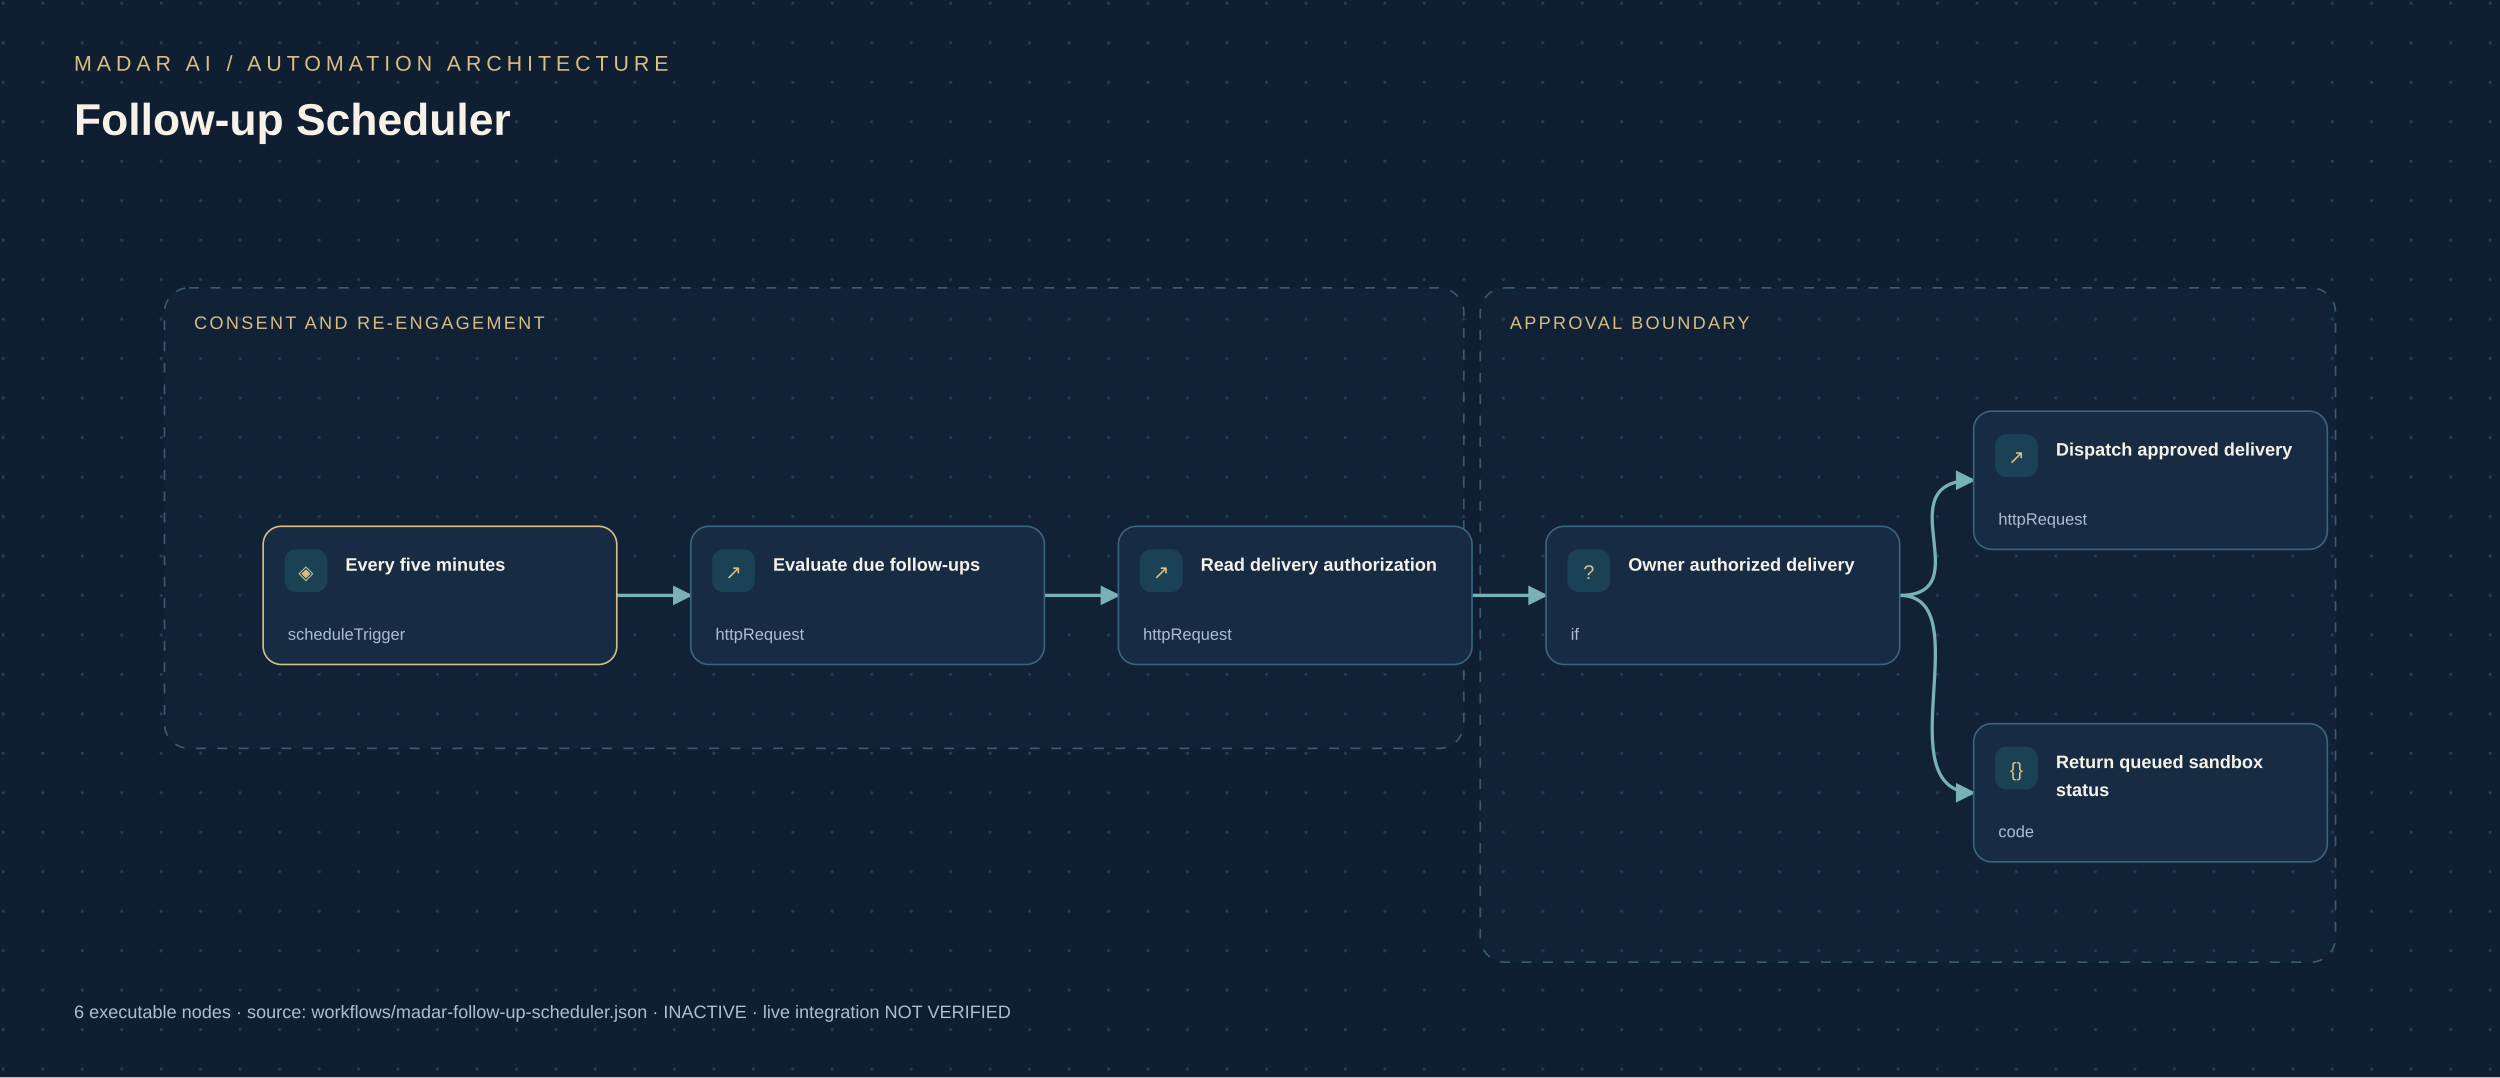
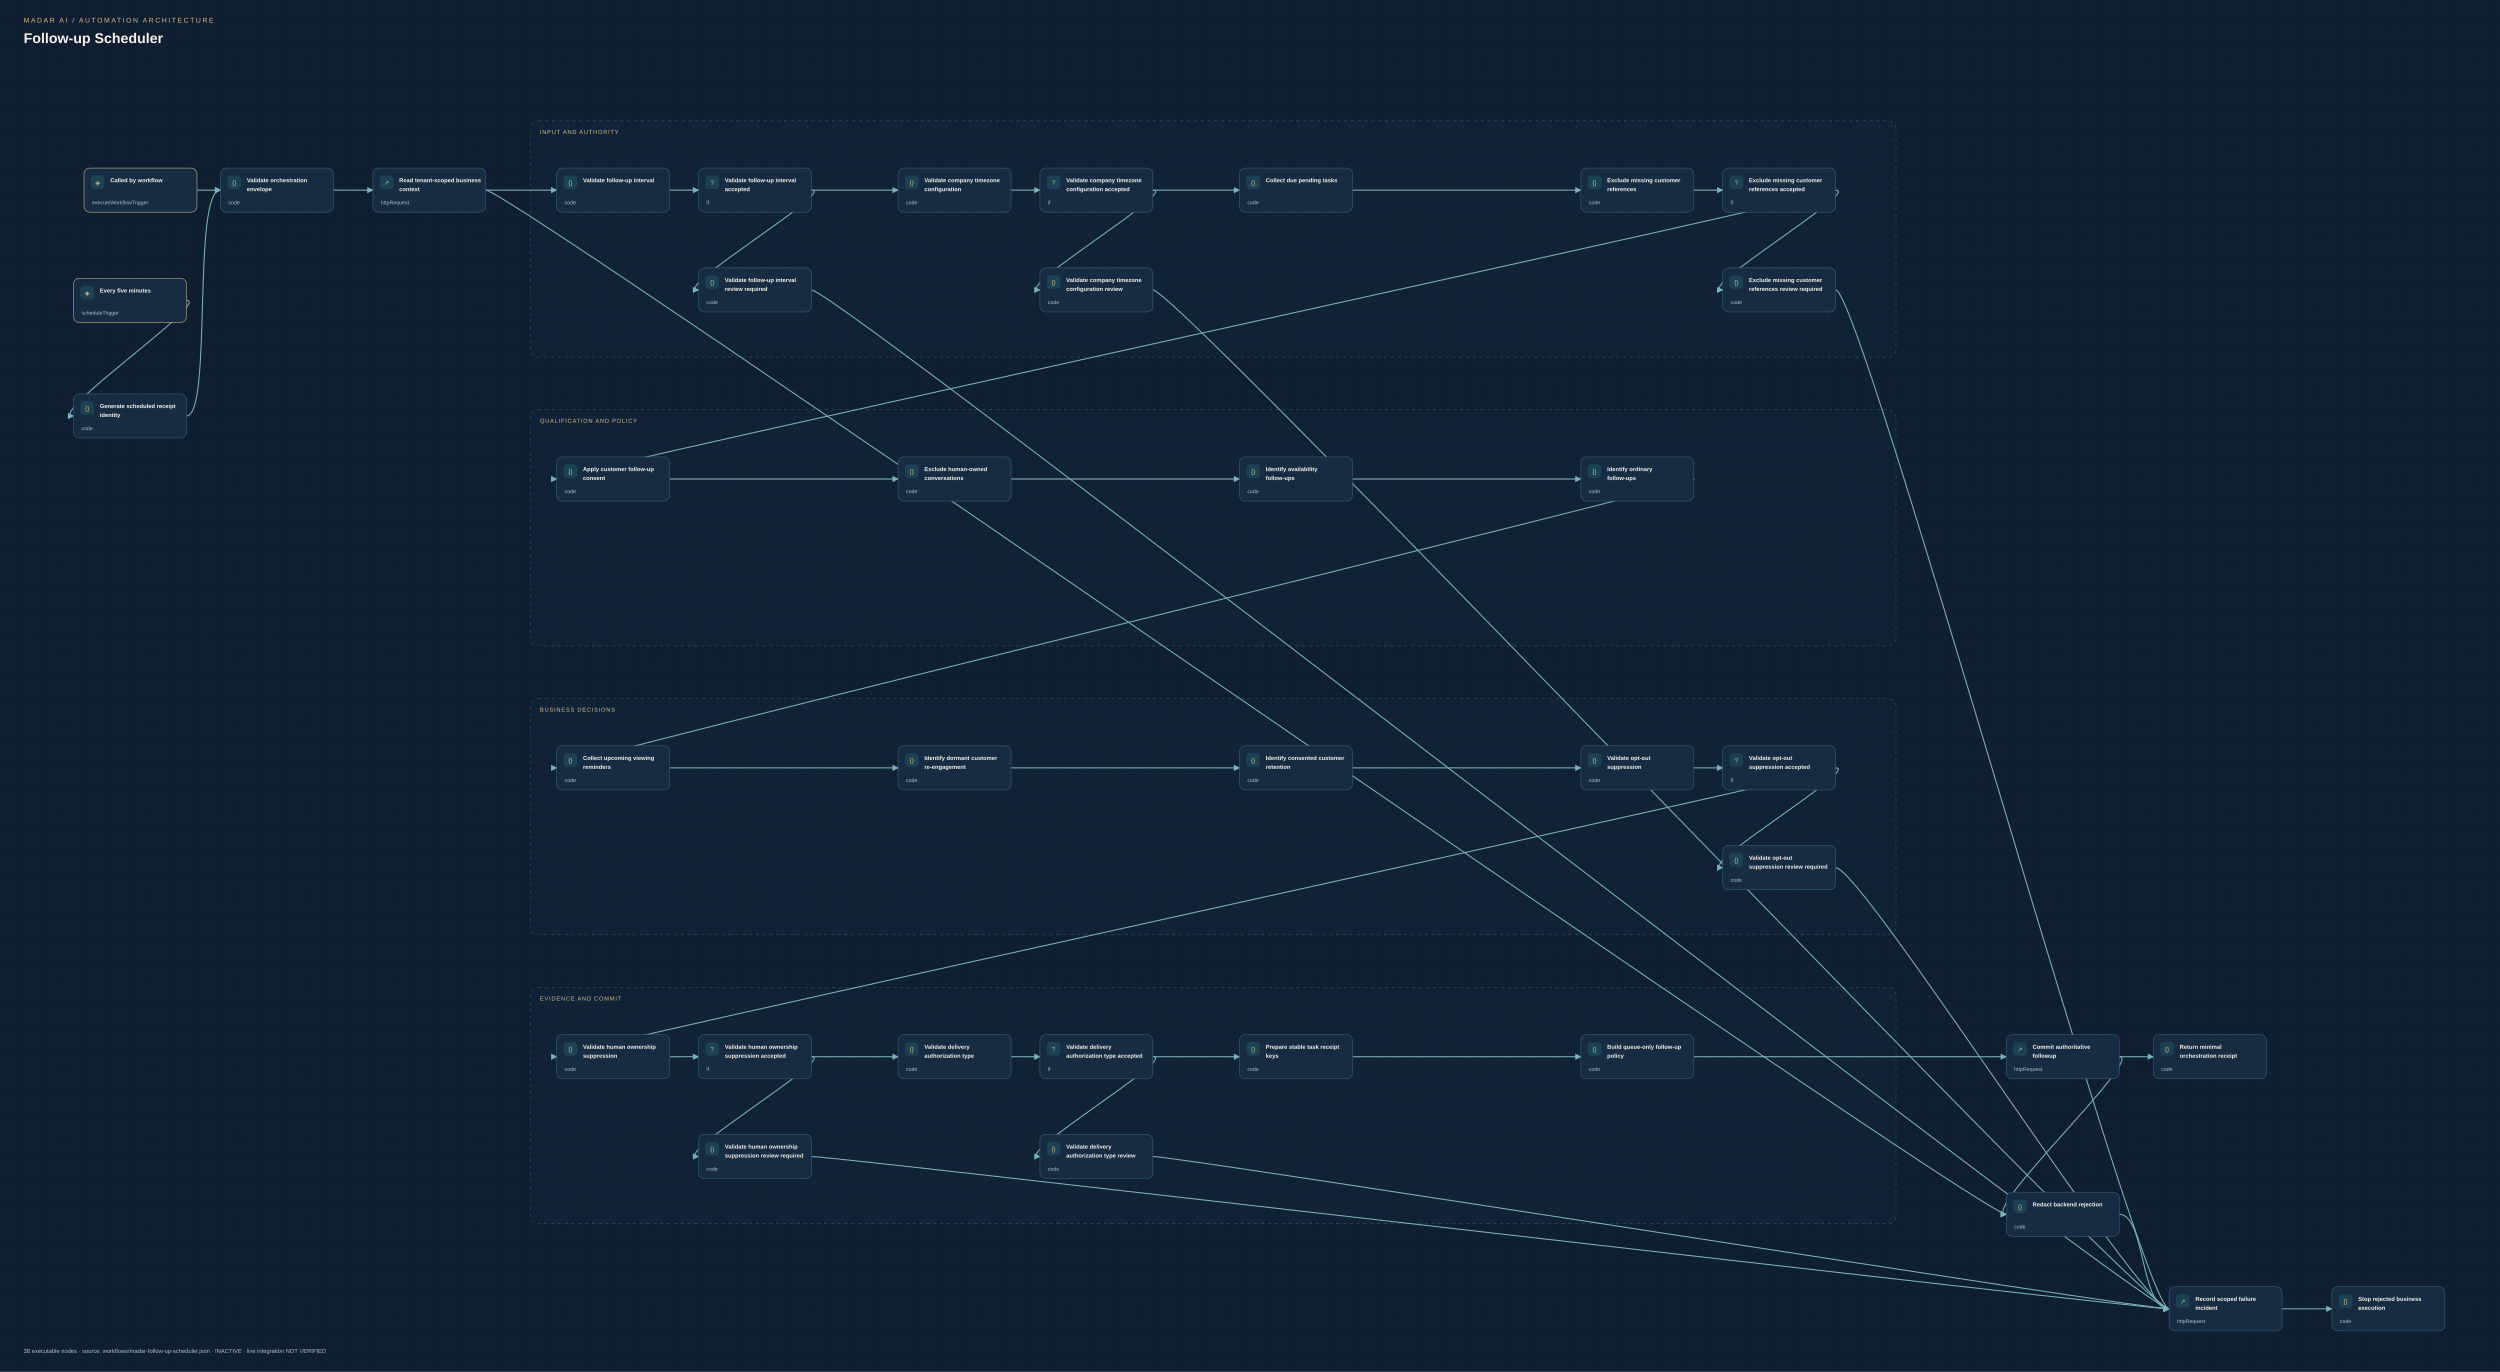
- <svg xmlns="http://www.w3.org/2000/svg" width="1520" height="655" viewBox="0 0 1520 655" role="img" aria-labelledby="title desc">
+ <svg xmlns="http://www.w3.org/2000/svg" width="4760" height="2612" viewBox="0 0 4760 2612" role="img" aria-labelledby="title desc">
  <defs>
    <pattern id="dots" width="24" height="24" patternUnits="userSpaceOnUse">
      <circle cx="2" cy="2" r="1" fill="#263b53" />
    </pattern>
    <marker id="arrow" viewBox="0 0 10 10" refX="9" refY="5" markerWidth="6" markerHeight="6" orient="auto">
      <path d="M0 0L10 5L0 10" fill="#79b2b6" />
    </marker>
  </defs>
-   <rect width="1520" height="655" fill="#101E31" />
-   <rect width="1520" height="655" fill="url(#dots)" />
+   <rect width="4760" height="2612" fill="#101E31" />
+   <rect width="4760" height="2612" fill="url(#dots)" />
  <g font-family="Segoe UI,Arial,sans-serif">
    <text x="45" y="43" fill="#D8BE83" font-size="13" letter-spacing="3">MADAR AI / AUTOMATION ARCHITECTURE</text>
    <text x="45" y="82" fill="#F7F2E8" font-size="27" font-weight="600">Follow-up Scheduler</text>
-     <rect x="100" y="175" width="790" height="280" rx="15" fill="#193B572a" stroke="#385b72" stroke-dasharray="6 7" />
-     <text x="118" y="200" fill="#D8BE83" font-size="11" letter-spacing="1.4">CONSENT AND RE-ENGAGEMENT</text>
-     <rect x="900" y="175" width="520" height="410" rx="15" fill="#193B572a" stroke="#385b72" stroke-dasharray="6 7" />
-     <text x="918" y="200" fill="#D8BE83" font-size="11" letter-spacing="1.4">APPROVAL BOUNDARY</text>
+     <rect x="1010" y="230" width="2600" height="450" rx="15" fill="#193B572a" stroke="#385b72" stroke-dasharray="6 7" />
+     <text x="1028" y="255" fill="#D8BE83" font-size="11" letter-spacing="1.4">INPUT AND AUTHORITY</text>
+     <rect x="1010" y="780" width="2600" height="450" rx="15" fill="#193B572a" stroke="#385b72" stroke-dasharray="6 7" />
+     <text x="1028" y="805" fill="#D8BE83" font-size="11" letter-spacing="1.4">QUALIFICATION AND POLICY</text>
+     <rect x="1010" y="1330" width="2600" height="450" rx="15" fill="#193B572a" stroke="#385b72" stroke-dasharray="6 7" />
+     <text x="1028" y="1355" fill="#D8BE83" font-size="11" letter-spacing="1.4">BUSINESS DECISIONS</text>
+     <rect x="1010" y="1880" width="2600" height="450" rx="15" fill="#193B572a" stroke="#385b72" stroke-dasharray="6 7" />
+     <text x="1028" y="1905" fill="#D8BE83" font-size="11" letter-spacing="1.4">EVIDENCE AND COMMIT</text>
    <path d="M375,362 C425,362 365,362 420,362" fill="none" stroke="#79b2b6" stroke-width="2" marker-end="url(#arrow)" />
-     <path d="M635,362 C685,362 625,362 680,362" fill="none" stroke="#79b2b6" stroke-width="2" marker-end="url(#arrow)" />
-     <path d="M895,362 C945,362 885,362 940,362" fill="none" stroke="#79b2b6" stroke-width="2" marker-end="url(#arrow)" />
-     <path d="M1155,362 C1205,362 1145,292 1200,292" fill="none" stroke="#79b2b6" stroke-width="2" marker-end="url(#arrow)" />
-     <path d="M1155,362 C1205,362 1145,482 1200,482" fill="none" stroke="#79b2b6" stroke-width="2" marker-end="url(#arrow)" />
-     <g data-node-id="schedule">
+     <path d="M355,572 C405,572 85,792 140,792" fill="none" stroke="#79b2b6" stroke-width="2" marker-end="url(#arrow)" />
+     <path d="M355,792 C405,792 365,362 420,362" fill="none" stroke="#79b2b6" stroke-width="2" marker-end="url(#arrow)" />
+     <path d="M635,362 C685,362 655,362 710,362" fill="none" stroke="#79b2b6" stroke-width="2" marker-end="url(#arrow)" />
+     <path d="M925,362 C975,362 1005,362 1060,362" fill="none" stroke="#79b2b6" stroke-width="2" marker-end="url(#arrow)" />
+     <path d="M925,362 C975,362 3765,2312 3820,2312" fill="none" stroke="#79b2b6" stroke-width="2" marker-end="url(#arrow)" />
+     <path d="M1275,362 C1325,362 1275,362 1330,362" fill="none" stroke="#79b2b6" stroke-width="2" marker-end="url(#arrow)" />
+     <path d="M1545,362 C1595,362 1655,362 1710,362" fill="none" stroke="#79b2b6" stroke-width="2" marker-end="url(#arrow)" />
+     <path d="M1545,362 C1595,362 1275,552 1330,552" fill="none" stroke="#79b2b6" stroke-width="2" marker-end="url(#arrow)" />
+     <path d="M1545,552 C1595,552 4075,2492 4130,2492" fill="none" stroke="#79b2b6" stroke-width="2" marker-end="url(#arrow)" />
+     <path d="M1925,362 C1975,362 1925,362 1980,362" fill="none" stroke="#79b2b6" stroke-width="2" marker-end="url(#arrow)" />
+     <path d="M2195,362 C2245,362 2305,362 2360,362" fill="none" stroke="#79b2b6" stroke-width="2" marker-end="url(#arrow)" />
+     <path d="M2195,362 C2245,362 1925,552 1980,552" fill="none" stroke="#79b2b6" stroke-width="2" marker-end="url(#arrow)" />
+     <path d="M2195,552 C2245,552 4075,2492 4130,2492" fill="none" stroke="#79b2b6" stroke-width="2" marker-end="url(#arrow)" />
+     <path d="M2575,362 C2625,362 2955,362 3010,362" fill="none" stroke="#79b2b6" stroke-width="2" marker-end="url(#arrow)" />
+     <path d="M3225,362 C3275,362 3225,362 3280,362" fill="none" stroke="#79b2b6" stroke-width="2" marker-end="url(#arrow)" />
+     <path d="M3495,362 C3545,362 1005,912 1060,912" fill="none" stroke="#79b2b6" stroke-width="2" marker-end="url(#arrow)" />
+     <path d="M3495,362 C3545,362 3225,552 3280,552" fill="none" stroke="#79b2b6" stroke-width="2" marker-end="url(#arrow)" />
+     <path d="M3495,552 C3545,552 4075,2492 4130,2492" fill="none" stroke="#79b2b6" stroke-width="2" marker-end="url(#arrow)" />
+     <path d="M1275,912 C1325,912 1655,912 1710,912" fill="none" stroke="#79b2b6" stroke-width="2" marker-end="url(#arrow)" />
+     <path d="M1925,912 C1975,912 2305,912 2360,912" fill="none" stroke="#79b2b6" stroke-width="2" marker-end="url(#arrow)" />
+     <path d="M2575,912 C2625,912 2955,912 3010,912" fill="none" stroke="#79b2b6" stroke-width="2" marker-end="url(#arrow)" />
+     <path d="M3225,912 C3275,912 1005,1462 1060,1462" fill="none" stroke="#79b2b6" stroke-width="2" marker-end="url(#arrow)" />
+     <path d="M1275,1462 C1325,1462 1655,1462 1710,1462" fill="none" stroke="#79b2b6" stroke-width="2" marker-end="url(#arrow)" />
+     <path d="M1925,1462 C1975,1462 2305,1462 2360,1462" fill="none" stroke="#79b2b6" stroke-width="2" marker-end="url(#arrow)" />
+     <path d="M2575,1462 C2625,1462 2955,1462 3010,1462" fill="none" stroke="#79b2b6" stroke-width="2" marker-end="url(#arrow)" />
+     <path d="M3225,1462 C3275,1462 3225,1462 3280,1462" fill="none" stroke="#79b2b6" stroke-width="2" marker-end="url(#arrow)" />
+     <path d="M3495,1462 C3545,1462 1005,2012 1060,2012" fill="none" stroke="#79b2b6" stroke-width="2" marker-end="url(#arrow)" />
+     <path d="M3495,1462 C3545,1462 3225,1652 3280,1652" fill="none" stroke="#79b2b6" stroke-width="2" marker-end="url(#arrow)" />
+     <path d="M3495,1652 C3545,1652 4075,2492 4130,2492" fill="none" stroke="#79b2b6" stroke-width="2" marker-end="url(#arrow)" />
+     <path d="M1275,2012 C1325,2012 1275,2012 1330,2012" fill="none" stroke="#79b2b6" stroke-width="2" marker-end="url(#arrow)" />
+     <path d="M1545,2012 C1595,2012 1655,2012 1710,2012" fill="none" stroke="#79b2b6" stroke-width="2" marker-end="url(#arrow)" />
+     <path d="M1545,2012 C1595,2012 1275,2202 1330,2202" fill="none" stroke="#79b2b6" stroke-width="2" marker-end="url(#arrow)" />
+     <path d="M1545,2202 C1595,2202 4075,2492 4130,2492" fill="none" stroke="#79b2b6" stroke-width="2" marker-end="url(#arrow)" />
+     <path d="M1925,2012 C1975,2012 1925,2012 1980,2012" fill="none" stroke="#79b2b6" stroke-width="2" marker-end="url(#arrow)" />
+     <path d="M2195,2012 C2245,2012 2305,2012 2360,2012" fill="none" stroke="#79b2b6" stroke-width="2" marker-end="url(#arrow)" />
+     <path d="M2195,2012 C2245,2012 1925,2202 1980,2202" fill="none" stroke="#79b2b6" stroke-width="2" marker-end="url(#arrow)" />
+     <path d="M2195,2202 C2245,2202 4075,2492 4130,2492" fill="none" stroke="#79b2b6" stroke-width="2" marker-end="url(#arrow)" />
+     <path d="M2575,2012 C2625,2012 2955,2012 3010,2012" fill="none" stroke="#79b2b6" stroke-width="2" marker-end="url(#arrow)" />
+     <path d="M3225,2012 C3275,2012 3765,2012 3820,2012" fill="none" stroke="#79b2b6" stroke-width="2" marker-end="url(#arrow)" />
+     <path d="M4035,2012 C4085,2012 4045,2012 4100,2012" fill="none" stroke="#79b2b6" stroke-width="2" marker-end="url(#arrow)" />
+     <path d="M4035,2012 C4085,2012 3765,2312 3820,2312" fill="none" stroke="#79b2b6" stroke-width="2" marker-end="url(#arrow)" />
+     <path d="M4035,2312 C4085,2312 4075,2492 4130,2492" fill="none" stroke="#79b2b6" stroke-width="2" marker-end="url(#arrow)" />
+     <path d="M4345,2492 C4395,2492 4385,2492 4440,2492" fill="none" stroke="#79b2b6" stroke-width="2" marker-end="url(#arrow)" />
+     <g data-node-id="sub">
      <rect x="160" y="320" width="215" height="84" rx="11" fill="#172c43" stroke="#D8BE83" />
      <rect x="173" y="334" width="26" height="26" rx="7" fill="#247F8644" />
      <text x="186" y="352" fill="#D8BE83" text-anchor="middle" font-size="12">◈</text>
-       <text x="210" y="347" font-size="11" fill="#F7F2E8" font-weight="600">Every five minutes</text>
-       <text x="175" y="389" font-size="10" fill="#adbed2">scheduleTrigger</text>
-     </g>
-     <g data-node-id="evaluate-due-follow-ups">
+       <text x="210" y="347" font-size="11" fill="#F7F2E8" font-weight="600">Called by workflow</text>
+       <text x="175" y="389" font-size="10" fill="#adbed2">executeWorkflowTrigger</text>
+     </g>
+     <g data-node-id="validate-orchestration-envelope">
      <rect x="420" y="320" width="215" height="84" rx="11" fill="#172c43" stroke="#3a637c" />
      <rect x="433" y="334" width="26" height="26" rx="7" fill="#247F8644" />
-       <text x="446" y="352" fill="#D8BE83" text-anchor="middle" font-size="12">↗</text>
-       <text x="470" y="347" font-size="11" fill="#F7F2E8" font-weight="600">Evaluate due follow-ups</text>
-       <text x="435" y="389" font-size="10" fill="#adbed2">httpRequest</text>
-     </g>
-     <g data-node-id="read-delivery-authorization">
-       <rect x="680" y="320" width="215" height="84" rx="11" fill="#172c43" stroke="#3a637c" />
-       <rect x="693" y="334" width="26" height="26" rx="7" fill="#247F8644" />
-       <text x="706" y="352" fill="#D8BE83" text-anchor="middle" font-size="12">↗</text>
-       <text x="730" y="347" font-size="11" fill="#F7F2E8" font-weight="600">Read delivery authorization</text>
-       <text x="695" y="389" font-size="10" fill="#adbed2">httpRequest</text>
-     </g>
-     <g data-node-id="owner-authorized-delivery">
-       <rect x="940" y="320" width="215" height="84" rx="11" fill="#172c43" stroke="#3a637c" />
-       <rect x="953" y="334" width="26" height="26" rx="7" fill="#247F8644" />
-       <text x="966" y="352" fill="#D8BE83" text-anchor="middle" font-size="12">?</text>
-       <text x="990" y="347" font-size="11" fill="#F7F2E8" font-weight="600">Owner authorized delivery</text>
-       <text x="955" y="389" font-size="10" fill="#adbed2">if</text>
-     </g>
-     <g data-node-id="dispatch-approved-delivery">
-       <rect x="1200" y="250" width="215" height="84" rx="11" fill="#172c43" stroke="#3a637c" />
-       <rect x="1213" y="264" width="26" height="26" rx="7" fill="#247F8644" />
-       <text x="1226" y="282" fill="#D8BE83" text-anchor="middle" font-size="12">↗</text>
-       <text x="1250" y="277" font-size="11" fill="#F7F2E8" font-weight="600">Dispatch approved delivery</text>
-       <text x="1215" y="319" font-size="10" fill="#adbed2">httpRequest</text>
-     </g>
-     <g data-node-id="return-queued-sandbox-status">
-       <rect x="1200" y="440" width="215" height="84" rx="11" fill="#172c43" stroke="#3a637c" />
-       <rect x="1213" y="454" width="26" height="26" rx="7" fill="#247F8644" />
-       <text x="1226" y="472" fill="#D8BE83" text-anchor="middle" font-size="12">{}</text>
-       <text x="1250" y="467" font-size="11" fill="#F7F2E8" font-weight="600">Return queued sandbox</text>
-       <text x="1250" y="484" font-size="11" fill="#F7F2E8" font-weight="600">status</text>
-       <text x="1215" y="509" font-size="10" fill="#adbed2">code</text>
-     </g>
-     <text x="45" y="619" font-size="11" fill="#adbed2">6 executable nodes · source: workflows/madar-follow-up-scheduler.json · INACTIVE · live integration NOT VERIFIED</text>
+       <text x="446" y="352" fill="#D8BE83" text-anchor="middle" font-size="12">{}</text>
+       <text x="470" y="347" font-size="11" fill="#F7F2E8" font-weight="600">Validate orchestration</text>
+       <text x="470" y="364" font-size="11" fill="#F7F2E8" font-weight="600">envelope</text>
+       <text x="435" y="389" font-size="10" fill="#adbed2">code</text>
+     </g>
+     <g data-node-id="schedule">
+       <rect x="140" y="530" width="215" height="84" rx="11" fill="#172c43" stroke="#D8BE83" />
+       <rect x="153" y="544" width="26" height="26" rx="7" fill="#247F8644" />
+       <text x="166" y="562" fill="#D8BE83" text-anchor="middle" font-size="12">◈</text>
+       <text x="190" y="557" font-size="11" fill="#F7F2E8" font-weight="600">Every five minutes</text>
+       <text x="155" y="599" font-size="10" fill="#adbed2">scheduleTrigger</text>
+     </g>
+     <g data-node-id="generate-scheduled-receipt-identity">
+       <rect x="140" y="750" width="215" height="84" rx="11" fill="#172c43" stroke="#3a637c" />
+       <rect x="153" y="764" width="26" height="26" rx="7" fill="#247F8644" />
+       <text x="166" y="782" fill="#D8BE83" text-anchor="middle" font-size="12">{}</text>
+       <text x="190" y="777" font-size="11" fill="#F7F2E8" font-weight="600">Generate scheduled receipt</text>
+       <text x="190" y="794" font-size="11" fill="#F7F2E8" font-weight="600">identity</text>
+       <text x="155" y="819" font-size="10" fill="#adbed2">code</text>
+     </g>
+     <g data-node-id="read-tenant-scoped-business-context">
+       <rect x="710" y="320" width="215" height="84" rx="11" fill="#172c43" stroke="#3a637c" />
+       <rect x="723" y="334" width="26" height="26" rx="7" fill="#247F8644" />
+       <text x="736" y="352" fill="#D8BE83" text-anchor="middle" font-size="12">↗</text>
+       <text x="760" y="347" font-size="11" fill="#F7F2E8" font-weight="600">Read tenant-scoped business</text>
+       <text x="760" y="364" font-size="11" fill="#F7F2E8" font-weight="600">context</text>
+       <text x="725" y="389" font-size="10" fill="#adbed2">httpRequest</text>
+     </g>
+     <g data-node-id="validate-follow-up-interval">
+       <rect x="1060" y="320" width="215" height="84" rx="11" fill="#172c43" stroke="#3a637c" />
+       <rect x="1073" y="334" width="26" height="26" rx="7" fill="#247F8644" />
+       <text x="1086" y="352" fill="#D8BE83" text-anchor="middle" font-size="12">{}</text>
+       <text x="1110" y="347" font-size="11" fill="#F7F2E8" font-weight="600">Validate follow-up interval</text>
+       <text x="1075" y="389" font-size="10" fill="#adbed2">code</text>
+     </g>
+     <g data-node-id="validate-follow-up-interval-accepted">
+       <rect x="1330" y="320" width="215" height="84" rx="11" fill="#172c43" stroke="#3a637c" />
+       <rect x="1343" y="334" width="26" height="26" rx="7" fill="#247F8644" />
+       <text x="1356" y="352" fill="#D8BE83" text-anchor="middle" font-size="12">?</text>
+       <text x="1380" y="347" font-size="11" fill="#F7F2E8" font-weight="600">Validate follow-up interval</text>
+       <text x="1380" y="364" font-size="11" fill="#F7F2E8" font-weight="600">accepted</text>
+       <text x="1345" y="389" font-size="10" fill="#adbed2">if</text>
+     </g>
+     <g data-node-id="validate-follow-up-interval-review-required">
+       <rect x="1330" y="510" width="215" height="84" rx="11" fill="#172c43" stroke="#3a637c" />
+       <rect x="1343" y="524" width="26" height="26" rx="7" fill="#247F8644" />
+       <text x="1356" y="542" fill="#D8BE83" text-anchor="middle" font-size="12">{}</text>
+       <text x="1380" y="537" font-size="11" fill="#F7F2E8" font-weight="600">Validate follow-up interval</text>
+       <text x="1380" y="554" font-size="11" fill="#F7F2E8" font-weight="600">review required</text>
+       <text x="1345" y="579" font-size="10" fill="#adbed2">code</text>
+     </g>
+     <g data-node-id="validate-company-timezone-configuration">
+       <rect x="1710" y="320" width="215" height="84" rx="11" fill="#172c43" stroke="#3a637c" />
+       <rect x="1723" y="334" width="26" height="26" rx="7" fill="#247F8644" />
+       <text x="1736" y="352" fill="#D8BE83" text-anchor="middle" font-size="12">{}</text>
+       <text x="1760" y="347" font-size="11" fill="#F7F2E8" font-weight="600">Validate company timezone</text>
+       <text x="1760" y="364" font-size="11" fill="#F7F2E8" font-weight="600">configuration</text>
+       <text x="1725" y="389" font-size="10" fill="#adbed2">code</text>
+     </g>
+     <g data-node-id="validate-company-timezone-configuration-accepted">
+       <rect x="1980" y="320" width="215" height="84" rx="11" fill="#172c43" stroke="#3a637c" />
+       <rect x="1993" y="334" width="26" height="26" rx="7" fill="#247F8644" />
+       <text x="2006" y="352" fill="#D8BE83" text-anchor="middle" font-size="12">?</text>
+       <text x="2030" y="347" font-size="11" fill="#F7F2E8" font-weight="600">Validate company timezone</text>
+       <text x="2030" y="364" font-size="11" fill="#F7F2E8" font-weight="600">configuration accepted</text>
+       <text x="1995" y="389" font-size="10" fill="#adbed2">if</text>
+     </g>
+     <g data-node-id="validate-company-timezone-configuration-review-required">
+       <rect x="1980" y="510" width="215" height="84" rx="11" fill="#172c43" stroke="#3a637c" />
+       <rect x="1993" y="524" width="26" height="26" rx="7" fill="#247F8644" />
+       <text x="2006" y="542" fill="#D8BE83" text-anchor="middle" font-size="12">{}</text>
+       <text x="2030" y="537" font-size="11" fill="#F7F2E8" font-weight="600">Validate company timezone</text>
+       <text x="2030" y="554" font-size="11" fill="#F7F2E8" font-weight="600">configuration review</text>
+       <text x="1995" y="579" font-size="10" fill="#adbed2">code</text>
+     </g>
+     <g data-node-id="collect-due-pending-tasks">
+       <rect x="2360" y="320" width="215" height="84" rx="11" fill="#172c43" stroke="#3a637c" />
+       <rect x="2373" y="334" width="26" height="26" rx="7" fill="#247F8644" />
+       <text x="2386" y="352" fill="#D8BE83" text-anchor="middle" font-size="12">{}</text>
+       <text x="2410" y="347" font-size="11" fill="#F7F2E8" font-weight="600">Collect due pending tasks</text>
+       <text x="2375" y="389" font-size="10" fill="#adbed2">code</text>
+     </g>
+     <g data-node-id="exclude-missing-customer-references">
+       <rect x="3010" y="320" width="215" height="84" rx="11" fill="#172c43" stroke="#3a637c" />
+       <rect x="3023" y="334" width="26" height="26" rx="7" fill="#247F8644" />
+       <text x="3036" y="352" fill="#D8BE83" text-anchor="middle" font-size="12">{}</text>
+       <text x="3060" y="347" font-size="11" fill="#F7F2E8" font-weight="600">Exclude missing customer</text>
+       <text x="3060" y="364" font-size="11" fill="#F7F2E8" font-weight="600">references</text>
+       <text x="3025" y="389" font-size="10" fill="#adbed2">code</text>
+     </g>
+     <g data-node-id="exclude-missing-customer-references-accepted">
+       <rect x="3280" y="320" width="215" height="84" rx="11" fill="#172c43" stroke="#3a637c" />
+       <rect x="3293" y="334" width="26" height="26" rx="7" fill="#247F8644" />
+       <text x="3306" y="352" fill="#D8BE83" text-anchor="middle" font-size="12">?</text>
+       <text x="3330" y="347" font-size="11" fill="#F7F2E8" font-weight="600">Exclude missing customer</text>
+       <text x="3330" y="364" font-size="11" fill="#F7F2E8" font-weight="600">references accepted</text>
+       <text x="3295" y="389" font-size="10" fill="#adbed2">if</text>
+     </g>
+     <g data-node-id="exclude-missing-customer-references-review-required">
+       <rect x="3280" y="510" width="215" height="84" rx="11" fill="#172c43" stroke="#3a637c" />
+       <rect x="3293" y="524" width="26" height="26" rx="7" fill="#247F8644" />
+       <text x="3306" y="542" fill="#D8BE83" text-anchor="middle" font-size="12">{}</text>
+       <text x="3330" y="537" font-size="11" fill="#F7F2E8" font-weight="600">Exclude missing customer</text>
+       <text x="3330" y="554" font-size="11" fill="#F7F2E8" font-weight="600">references review required</text>
+       <text x="3295" y="579" font-size="10" fill="#adbed2">code</text>
+     </g>
+     <g data-node-id="apply-customer-follow-up-consent">
+       <rect x="1060" y="870" width="215" height="84" rx="11" fill="#172c43" stroke="#3a637c" />
+       <rect x="1073" y="884" width="26" height="26" rx="7" fill="#247F8644" />
+       <text x="1086" y="902" fill="#D8BE83" text-anchor="middle" font-size="12">{}</text>
+       <text x="1110" y="897" font-size="11" fill="#F7F2E8" font-weight="600">Apply customer follow-up</text>
+       <text x="1110" y="914" font-size="11" fill="#F7F2E8" font-weight="600">consent</text>
+       <text x="1075" y="939" font-size="10" fill="#adbed2">code</text>
+     </g>
+     <g data-node-id="exclude-human-owned-conversations">
+       <rect x="1710" y="870" width="215" height="84" rx="11" fill="#172c43" stroke="#3a637c" />
+       <rect x="1723" y="884" width="26" height="26" rx="7" fill="#247F8644" />
+       <text x="1736" y="902" fill="#D8BE83" text-anchor="middle" font-size="12">{}</text>
+       <text x="1760" y="897" font-size="11" fill="#F7F2E8" font-weight="600">Exclude human-owned</text>
+       <text x="1760" y="914" font-size="11" fill="#F7F2E8" font-weight="600">conversations</text>
+       <text x="1725" y="939" font-size="10" fill="#adbed2">code</text>
+     </g>
+     <g data-node-id="identify-availability-follow-ups">
+       <rect x="2360" y="870" width="215" height="84" rx="11" fill="#172c43" stroke="#3a637c" />
+       <rect x="2373" y="884" width="26" height="26" rx="7" fill="#247F8644" />
+       <text x="2386" y="902" fill="#D8BE83" text-anchor="middle" font-size="12">{}</text>
+       <text x="2410" y="897" font-size="11" fill="#F7F2E8" font-weight="600">Identify availability</text>
+       <text x="2410" y="914" font-size="11" fill="#F7F2E8" font-weight="600">follow-ups</text>
+       <text x="2375" y="939" font-size="10" fill="#adbed2">code</text>
+     </g>
+     <g data-node-id="identify-ordinary-follow-ups">
+       <rect x="3010" y="870" width="215" height="84" rx="11" fill="#172c43" stroke="#3a637c" />
+       <rect x="3023" y="884" width="26" height="26" rx="7" fill="#247F8644" />
+       <text x="3036" y="902" fill="#D8BE83" text-anchor="middle" font-size="12">{}</text>
+       <text x="3060" y="897" font-size="11" fill="#F7F2E8" font-weight="600">Identify ordinary</text>
+       <text x="3060" y="914" font-size="11" fill="#F7F2E8" font-weight="600">follow-ups</text>
+       <text x="3025" y="939" font-size="10" fill="#adbed2">code</text>
+     </g>
+     <g data-node-id="collect-upcoming-viewing-reminders">
+       <rect x="1060" y="1420" width="215" height="84" rx="11" fill="#172c43" stroke="#3a637c" />
+       <rect x="1073" y="1434" width="26" height="26" rx="7" fill="#247F8644" />
+       <text x="1086" y="1452" fill="#D8BE83" text-anchor="middle" font-size="12">{}</text>
+       <text x="1110" y="1447" font-size="11" fill="#F7F2E8" font-weight="600">Collect upcoming viewing</text>
+       <text x="1110" y="1464" font-size="11" fill="#F7F2E8" font-weight="600">reminders</text>
+       <text x="1075" y="1489" font-size="10" fill="#adbed2">code</text>
+     </g>
+     <g data-node-id="identify-dormant-customer-re-engagement">
+       <rect x="1710" y="1420" width="215" height="84" rx="11" fill="#172c43" stroke="#3a637c" />
+       <rect x="1723" y="1434" width="26" height="26" rx="7" fill="#247F8644" />
+       <text x="1736" y="1452" fill="#D8BE83" text-anchor="middle" font-size="12">{}</text>
+       <text x="1760" y="1447" font-size="11" fill="#F7F2E8" font-weight="600">Identify dormant customer</text>
+       <text x="1760" y="1464" font-size="11" fill="#F7F2E8" font-weight="600">re-engagement</text>
+       <text x="1725" y="1489" font-size="10" fill="#adbed2">code</text>
+     </g>
+     <g data-node-id="identify-consented-customer-retention">
+       <rect x="2360" y="1420" width="215" height="84" rx="11" fill="#172c43" stroke="#3a637c" />
+       <rect x="2373" y="1434" width="26" height="26" rx="7" fill="#247F8644" />
+       <text x="2386" y="1452" fill="#D8BE83" text-anchor="middle" font-size="12">{}</text>
+       <text x="2410" y="1447" font-size="11" fill="#F7F2E8" font-weight="600">Identify consented customer</text>
+       <text x="2410" y="1464" font-size="11" fill="#F7F2E8" font-weight="600">retention</text>
+       <text x="2375" y="1489" font-size="10" fill="#adbed2">code</text>
+     </g>
+     <g data-node-id="validate-opt-out-suppression">
+       <rect x="3010" y="1420" width="215" height="84" rx="11" fill="#172c43" stroke="#3a637c" />
+       <rect x="3023" y="1434" width="26" height="26" rx="7" fill="#247F8644" />
+       <text x="3036" y="1452" fill="#D8BE83" text-anchor="middle" font-size="12">{}</text>
+       <text x="3060" y="1447" font-size="11" fill="#F7F2E8" font-weight="600">Validate opt-out</text>
+       <text x="3060" y="1464" font-size="11" fill="#F7F2E8" font-weight="600">suppression</text>
+       <text x="3025" y="1489" font-size="10" fill="#adbed2">code</text>
+     </g>
+     <g data-node-id="validate-opt-out-suppression-accepted">
+       <rect x="3280" y="1420" width="215" height="84" rx="11" fill="#172c43" stroke="#3a637c" />
+       <rect x="3293" y="1434" width="26" height="26" rx="7" fill="#247F8644" />
+       <text x="3306" y="1452" fill="#D8BE83" text-anchor="middle" font-size="12">?</text>
+       <text x="3330" y="1447" font-size="11" fill="#F7F2E8" font-weight="600">Validate opt-out</text>
+       <text x="3330" y="1464" font-size="11" fill="#F7F2E8" font-weight="600">suppression accepted</text>
+       <text x="3295" y="1489" font-size="10" fill="#adbed2">if</text>
+     </g>
+     <g data-node-id="validate-opt-out-suppression-review-required">
+       <rect x="3280" y="1610" width="215" height="84" rx="11" fill="#172c43" stroke="#3a637c" />
+       <rect x="3293" y="1624" width="26" height="26" rx="7" fill="#247F8644" />
+       <text x="3306" y="1642" fill="#D8BE83" text-anchor="middle" font-size="12">{}</text>
+       <text x="3330" y="1637" font-size="11" fill="#F7F2E8" font-weight="600">Validate opt-out</text>
+       <text x="3330" y="1654" font-size="11" fill="#F7F2E8" font-weight="600">suppression review required</text>
+       <text x="3295" y="1679" font-size="10" fill="#adbed2">code</text>
+     </g>
+     <g data-node-id="validate-human-ownership-suppression">
+       <rect x="1060" y="1970" width="215" height="84" rx="11" fill="#172c43" stroke="#3a637c" />
+       <rect x="1073" y="1984" width="26" height="26" rx="7" fill="#247F8644" />
+       <text x="1086" y="2002" fill="#D8BE83" text-anchor="middle" font-size="12">{}</text>
+       <text x="1110" y="1997" font-size="11" fill="#F7F2E8" font-weight="600">Validate human ownership</text>
+       <text x="1110" y="2014" font-size="11" fill="#F7F2E8" font-weight="600">suppression</text>
+       <text x="1075" y="2039" font-size="10" fill="#adbed2">code</text>
+     </g>
+     <g data-node-id="validate-human-ownership-suppression-accepted">
+       <rect x="1330" y="1970" width="215" height="84" rx="11" fill="#172c43" stroke="#3a637c" />
+       <rect x="1343" y="1984" width="26" height="26" rx="7" fill="#247F8644" />
+       <text x="1356" y="2002" fill="#D8BE83" text-anchor="middle" font-size="12">?</text>
+       <text x="1380" y="1997" font-size="11" fill="#F7F2E8" font-weight="600">Validate human ownership</text>
+       <text x="1380" y="2014" font-size="11" fill="#F7F2E8" font-weight="600">suppression accepted</text>
+       <text x="1345" y="2039" font-size="10" fill="#adbed2">if</text>
+     </g>
+     <g data-node-id="validate-human-ownership-suppression-review-required">
+       <rect x="1330" y="2160" width="215" height="84" rx="11" fill="#172c43" stroke="#3a637c" />
+       <rect x="1343" y="2174" width="26" height="26" rx="7" fill="#247F8644" />
+       <text x="1356" y="2192" fill="#D8BE83" text-anchor="middle" font-size="12">{}</text>
+       <text x="1380" y="2187" font-size="11" fill="#F7F2E8" font-weight="600">Validate human ownership</text>
+       <text x="1380" y="2204" font-size="11" fill="#F7F2E8" font-weight="600">suppression review required</text>
+       <text x="1345" y="2229" font-size="10" fill="#adbed2">code</text>
+     </g>
+     <g data-node-id="validate-delivery-authorization-type">
+       <rect x="1710" y="1970" width="215" height="84" rx="11" fill="#172c43" stroke="#3a637c" />
+       <rect x="1723" y="1984" width="26" height="26" rx="7" fill="#247F8644" />
+       <text x="1736" y="2002" fill="#D8BE83" text-anchor="middle" font-size="12">{}</text>
+       <text x="1760" y="1997" font-size="11" fill="#F7F2E8" font-weight="600">Validate delivery</text>
+       <text x="1760" y="2014" font-size="11" fill="#F7F2E8" font-weight="600">authorization type</text>
+       <text x="1725" y="2039" font-size="10" fill="#adbed2">code</text>
+     </g>
+     <g data-node-id="validate-delivery-authorization-type-accepted">
+       <rect x="1980" y="1970" width="215" height="84" rx="11" fill="#172c43" stroke="#3a637c" />
+       <rect x="1993" y="1984" width="26" height="26" rx="7" fill="#247F8644" />
+       <text x="2006" y="2002" fill="#D8BE83" text-anchor="middle" font-size="12">?</text>
+       <text x="2030" y="1997" font-size="11" fill="#F7F2E8" font-weight="600">Validate delivery</text>
+       <text x="2030" y="2014" font-size="11" fill="#F7F2E8" font-weight="600">authorization type accepted</text>
+       <text x="1995" y="2039" font-size="10" fill="#adbed2">if</text>
+     </g>
+     <g data-node-id="validate-delivery-authorization-type-review-required">
+       <rect x="1980" y="2160" width="215" height="84" rx="11" fill="#172c43" stroke="#3a637c" />
+       <rect x="1993" y="2174" width="26" height="26" rx="7" fill="#247F8644" />
+       <text x="2006" y="2192" fill="#D8BE83" text-anchor="middle" font-size="12">{}</text>
+       <text x="2030" y="2187" font-size="11" fill="#F7F2E8" font-weight="600">Validate delivery</text>
+       <text x="2030" y="2204" font-size="11" fill="#F7F2E8" font-weight="600">authorization type review</text>
+       <text x="1995" y="2229" font-size="10" fill="#adbed2">code</text>
+     </g>
+     <g data-node-id="prepare-stable-task-receipt-keys">
+       <rect x="2360" y="1970" width="215" height="84" rx="11" fill="#172c43" stroke="#3a637c" />
+       <rect x="2373" y="1984" width="26" height="26" rx="7" fill="#247F8644" />
+       <text x="2386" y="2002" fill="#D8BE83" text-anchor="middle" font-size="12">{}</text>
+       <text x="2410" y="1997" font-size="11" fill="#F7F2E8" font-weight="600">Prepare stable task receipt</text>
+       <text x="2410" y="2014" font-size="11" fill="#F7F2E8" font-weight="600">keys</text>
+       <text x="2375" y="2039" font-size="10" fill="#adbed2">code</text>
+     </g>
+     <g data-node-id="build-queue-only-follow-up-policy">
+       <rect x="3010" y="1970" width="215" height="84" rx="11" fill="#172c43" stroke="#3a637c" />
+       <rect x="3023" y="1984" width="26" height="26" rx="7" fill="#247F8644" />
+       <text x="3036" y="2002" fill="#D8BE83" text-anchor="middle" font-size="12">{}</text>
+       <text x="3060" y="1997" font-size="11" fill="#F7F2E8" font-weight="600">Build queue-only follow-up</text>
+       <text x="3060" y="2014" font-size="11" fill="#F7F2E8" font-weight="600">policy</text>
+       <text x="3025" y="2039" font-size="10" fill="#adbed2">code</text>
+     </g>
+     <g data-node-id="commit-authoritative-followup">
+       <rect x="3820" y="1970" width="215" height="84" rx="11" fill="#172c43" stroke="#3a637c" />
+       <rect x="3833" y="1984" width="26" height="26" rx="7" fill="#247F8644" />
+       <text x="3846" y="2002" fill="#D8BE83" text-anchor="middle" font-size="12">↗</text>
+       <text x="3870" y="1997" font-size="11" fill="#F7F2E8" font-weight="600">Commit authoritative</text>
+       <text x="3870" y="2014" font-size="11" fill="#F7F2E8" font-weight="600">followup</text>
+       <text x="3835" y="2039" font-size="10" fill="#adbed2">httpRequest</text>
+     </g>
+     <g data-node-id="redact-backend-rejection">
+       <rect x="3820" y="2270" width="215" height="84" rx="11" fill="#172c43" stroke="#3a637c" />
+       <rect x="3833" y="2284" width="26" height="26" rx="7" fill="#247F8644" />
+       <text x="3846" y="2302" fill="#D8BE83" text-anchor="middle" font-size="12">{}</text>
+       <text x="3870" y="2297" font-size="11" fill="#F7F2E8" font-weight="600">Redact backend rejection</text>
+       <text x="3835" y="2339" font-size="10" fill="#adbed2">code</text>
+     </g>
+     <g data-node-id="record-scoped-failure-incident">
+       <rect x="4130" y="2450" width="215" height="84" rx="11" fill="#172c43" stroke="#3a637c" />
+       <rect x="4143" y="2464" width="26" height="26" rx="7" fill="#247F8644" />
+       <text x="4156" y="2482" fill="#D8BE83" text-anchor="middle" font-size="12">↗</text>
+       <text x="4180" y="2477" font-size="11" fill="#F7F2E8" font-weight="600">Record scoped failure</text>
+       <text x="4180" y="2494" font-size="11" fill="#F7F2E8" font-weight="600">incident</text>
+       <text x="4145" y="2519" font-size="10" fill="#adbed2">httpRequest</text>
+     </g>
+     <g data-node-id="stop-rejected-business-execution">
+       <rect x="4440" y="2450" width="215" height="84" rx="11" fill="#172c43" stroke="#3a637c" />
+       <rect x="4453" y="2464" width="26" height="26" rx="7" fill="#247F8644" />
+       <text x="4466" y="2482" fill="#D8BE83" text-anchor="middle" font-size="12">{}</text>
+       <text x="4490" y="2477" font-size="11" fill="#F7F2E8" font-weight="600">Stop rejected business</text>
+       <text x="4490" y="2494" font-size="11" fill="#F7F2E8" font-weight="600">execution</text>
+       <text x="4455" y="2519" font-size="10" fill="#adbed2">code</text>
+     </g>
+     <g data-node-id="return-minimal-orchestration-receipt">
+       <rect x="4100" y="1970" width="215" height="84" rx="11" fill="#172c43" stroke="#3a637c" />
+       <rect x="4113" y="1984" width="26" height="26" rx="7" fill="#247F8644" />
+       <text x="4126" y="2002" fill="#D8BE83" text-anchor="middle" font-size="12">{}</text>
+       <text x="4150" y="1997" font-size="11" fill="#F7F2E8" font-weight="600">Return minimal</text>
+       <text x="4150" y="2014" font-size="11" fill="#F7F2E8" font-weight="600">orchestration receipt</text>
+       <text x="4115" y="2039" font-size="10" fill="#adbed2">code</text>
+     </g>
+     <text x="45" y="2576" font-size="11" fill="#adbed2">38 executable nodes · source: workflows/madar-follow-up-scheduler.json · INACTIVE · live integration NOT VERIFIED</text>
  </g>
</svg>
